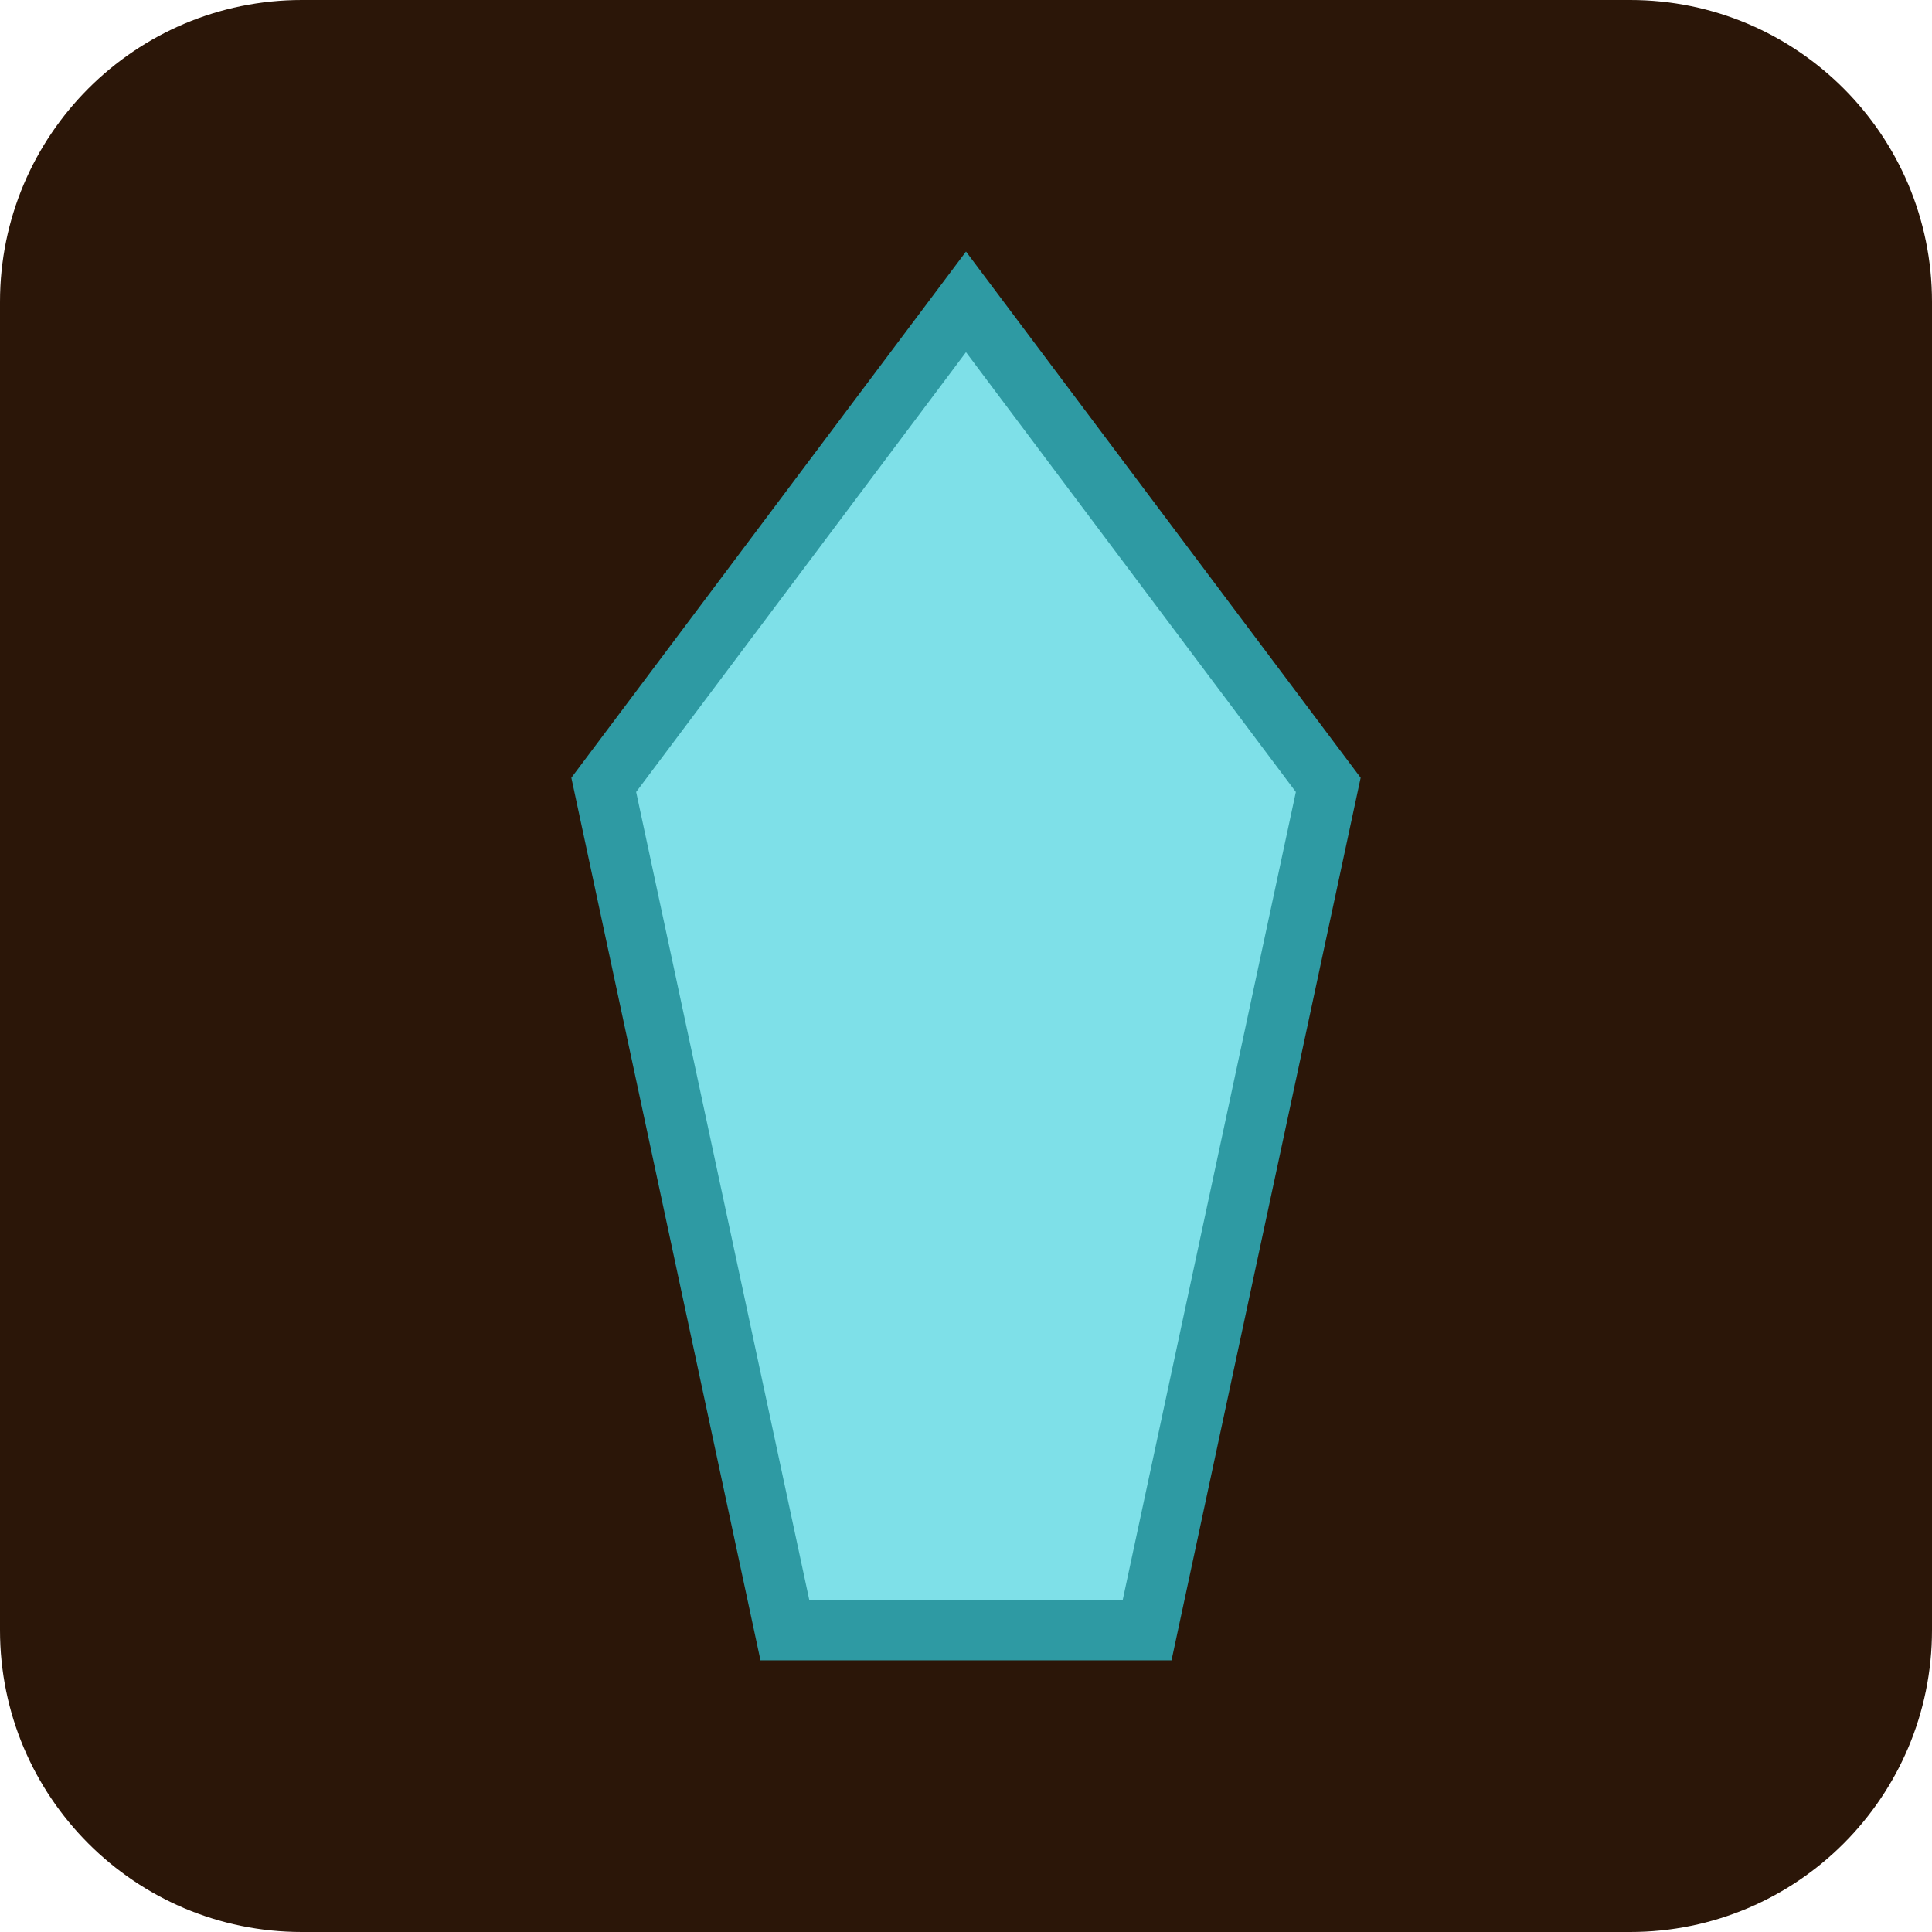
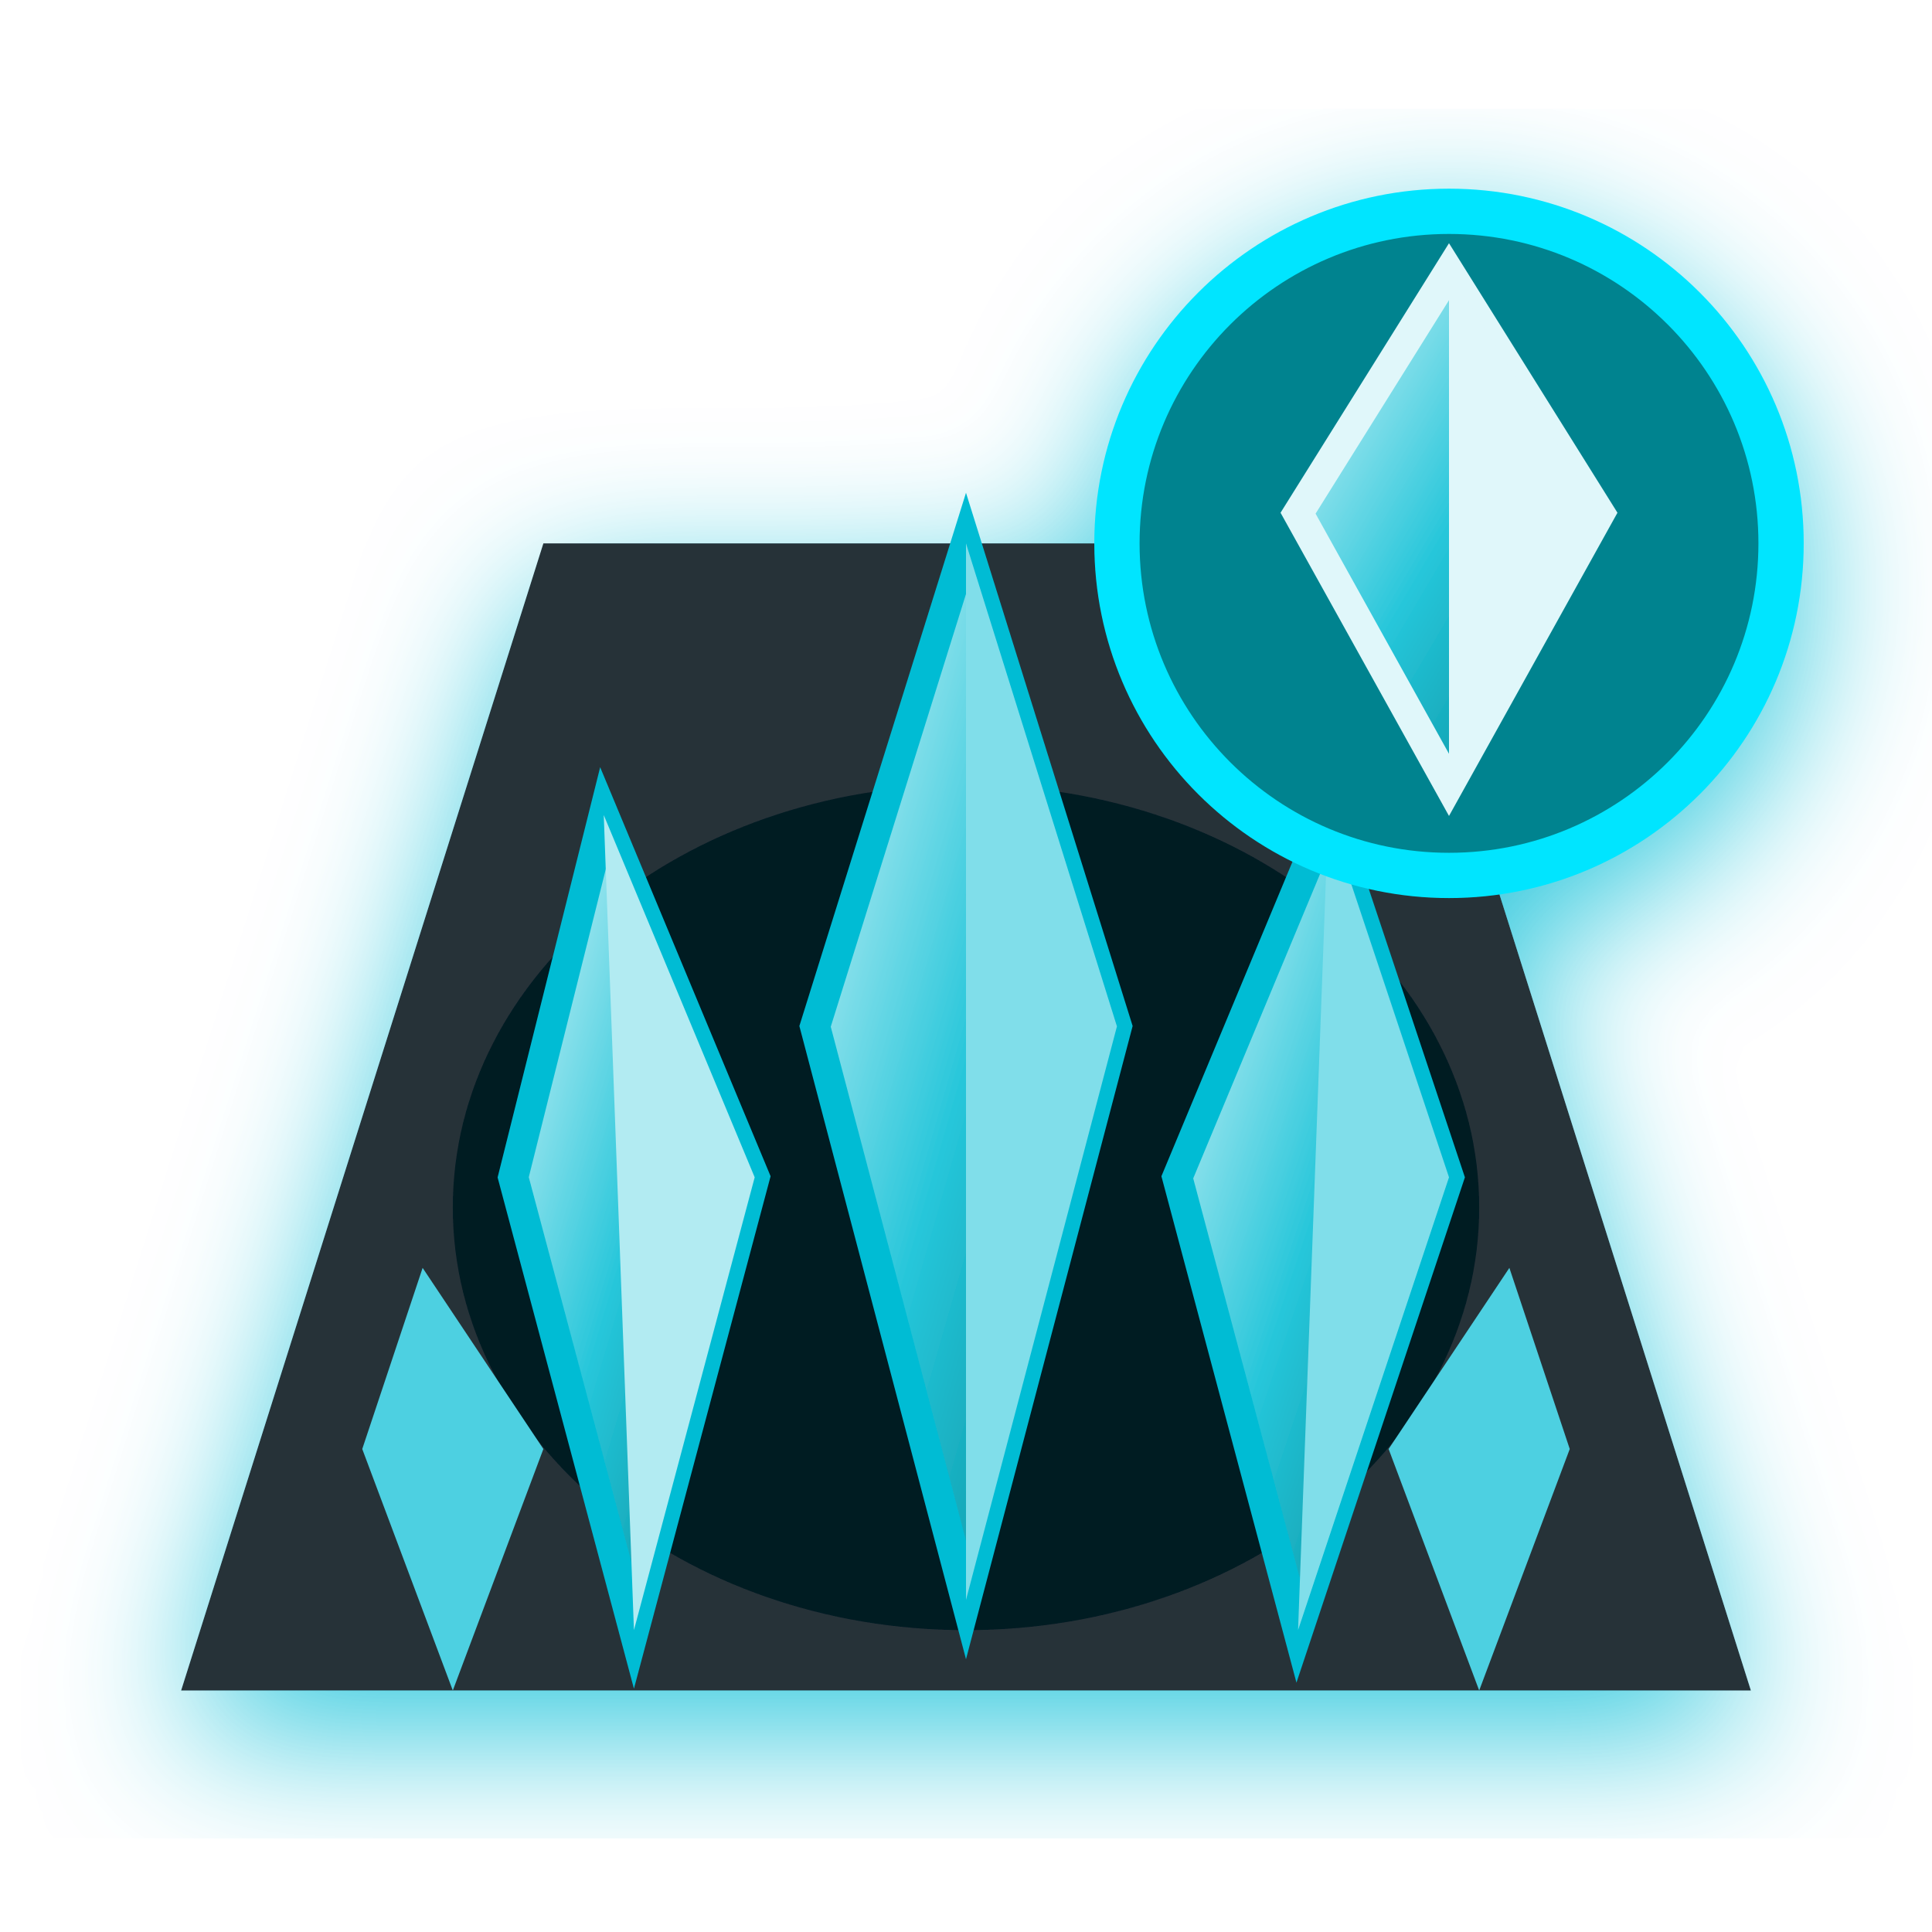
- <svg xmlns="http://www.w3.org/2000/svg" viewBox="0 0 64 64" role="img">
-   <rect width="64" height="64" rx="10" fill="#2b1608" />
-   <polygon fill="#7ee0e8" stroke="#2e9aa3" stroke-width="2" points="32,10 44,26 38,54 26,54 20,26" />
+ <svg xmlns="http://www.w3.org/2000/svg" viewBox="0 0 128 128" width="128" height="128">
+   <defs>
+     <linearGradient id="crystalGrad" x1="0%" y1="0%" x2="100%" y2="100%">
+       <stop offset="0%" stop-color="#e0f7fa" />
+       <stop offset="50%" stop-color="#26c6da" />
+       <stop offset="100%" stop-color="#00838f" />
+     </linearGradient>
+     <filter id="crystalGlow" x="-10%" y="-10%" width="120%" height="120%">
+       <feDropShadow dx="0" dy="3" stdDeviation="5" flood-color="#00bcd4" flood-opacity="0.8" />
+     </filter>
+   </defs>
+   <g filter="url(#crystalGlow)">
+     <polygon points="12,112 36,36 92,36 116,112" fill="#263238" />
+     <ellipse cx="64" cy="80" rx="34" ry="28" fill="#001a24" />
+     <polygon points="64,36 74,68 64,106 54,68" fill="url(#crystalGrad)" stroke="#00bcd4" stroke-width="2" />
+     <polygon points="64,36 74,68 64,106" fill="#80deea" />
+     <polygon points="40,54 50,78 42,108 34,78" fill="url(#crystalGrad)" stroke="#00bcd4" stroke-width="2" />
+     <polygon points="40,54 50,78 42,108" fill="#b2ebf2" />
+     <polygon points="88,54 96,78 86,108 78,78" fill="url(#crystalGrad)" stroke="#00bcd4" stroke-width="2" />
+     <polygon points="88,54 96,78 86,108" fill="#80deea" />
+     <polygon points="28,84 36,96 30,112 24,96" fill="#4dd0e1" />
+     <polygon points="100,84 104,96 98,112 92,96" fill="#4dd0e1" />
+     <circle cx="96" cy="36" r="22" fill="#00838f" stroke="#00e5ff" stroke-width="3" />
+     <polygon points="96,18 106,34 96,52 86,34" fill="url(#crystalGrad)" stroke="#e0f7fa" stroke-width="2" />
+     <polygon points="96,18 106,34 96,52" fill="#e0f7fa" />
+   </g>
</svg>
